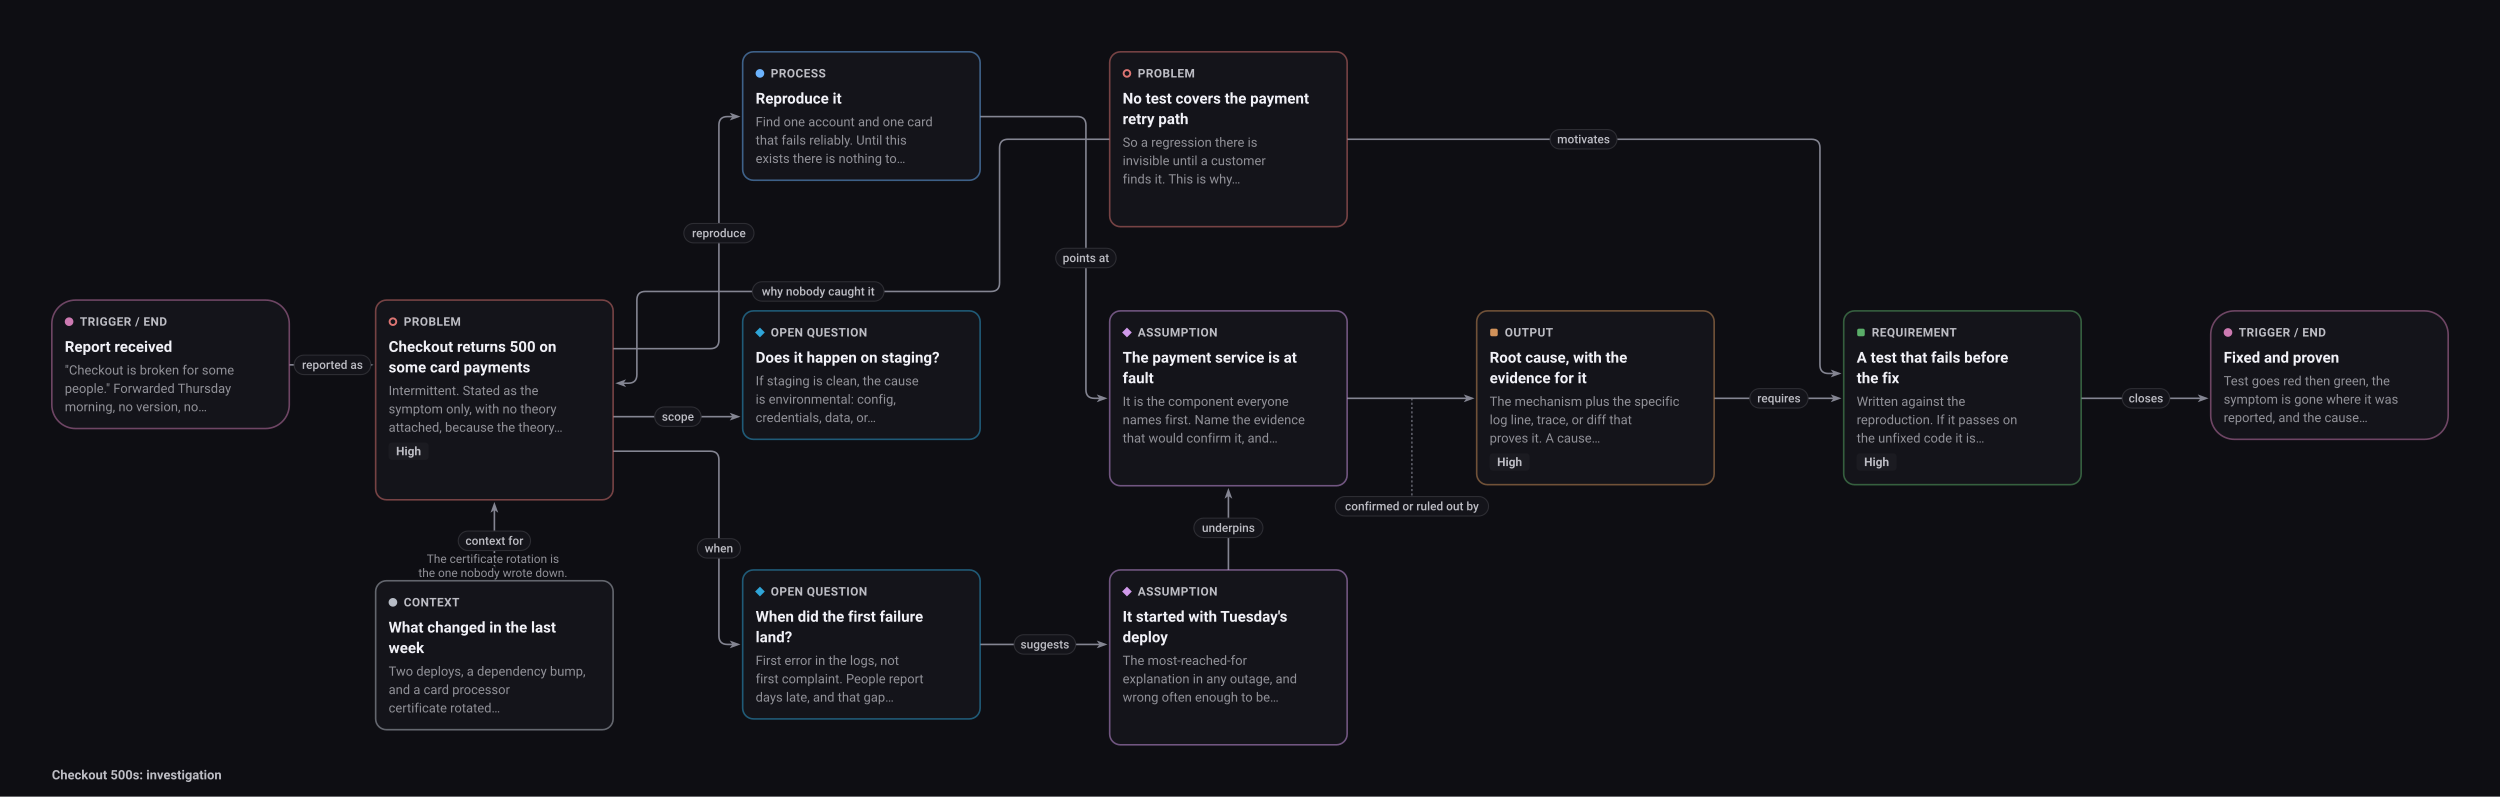
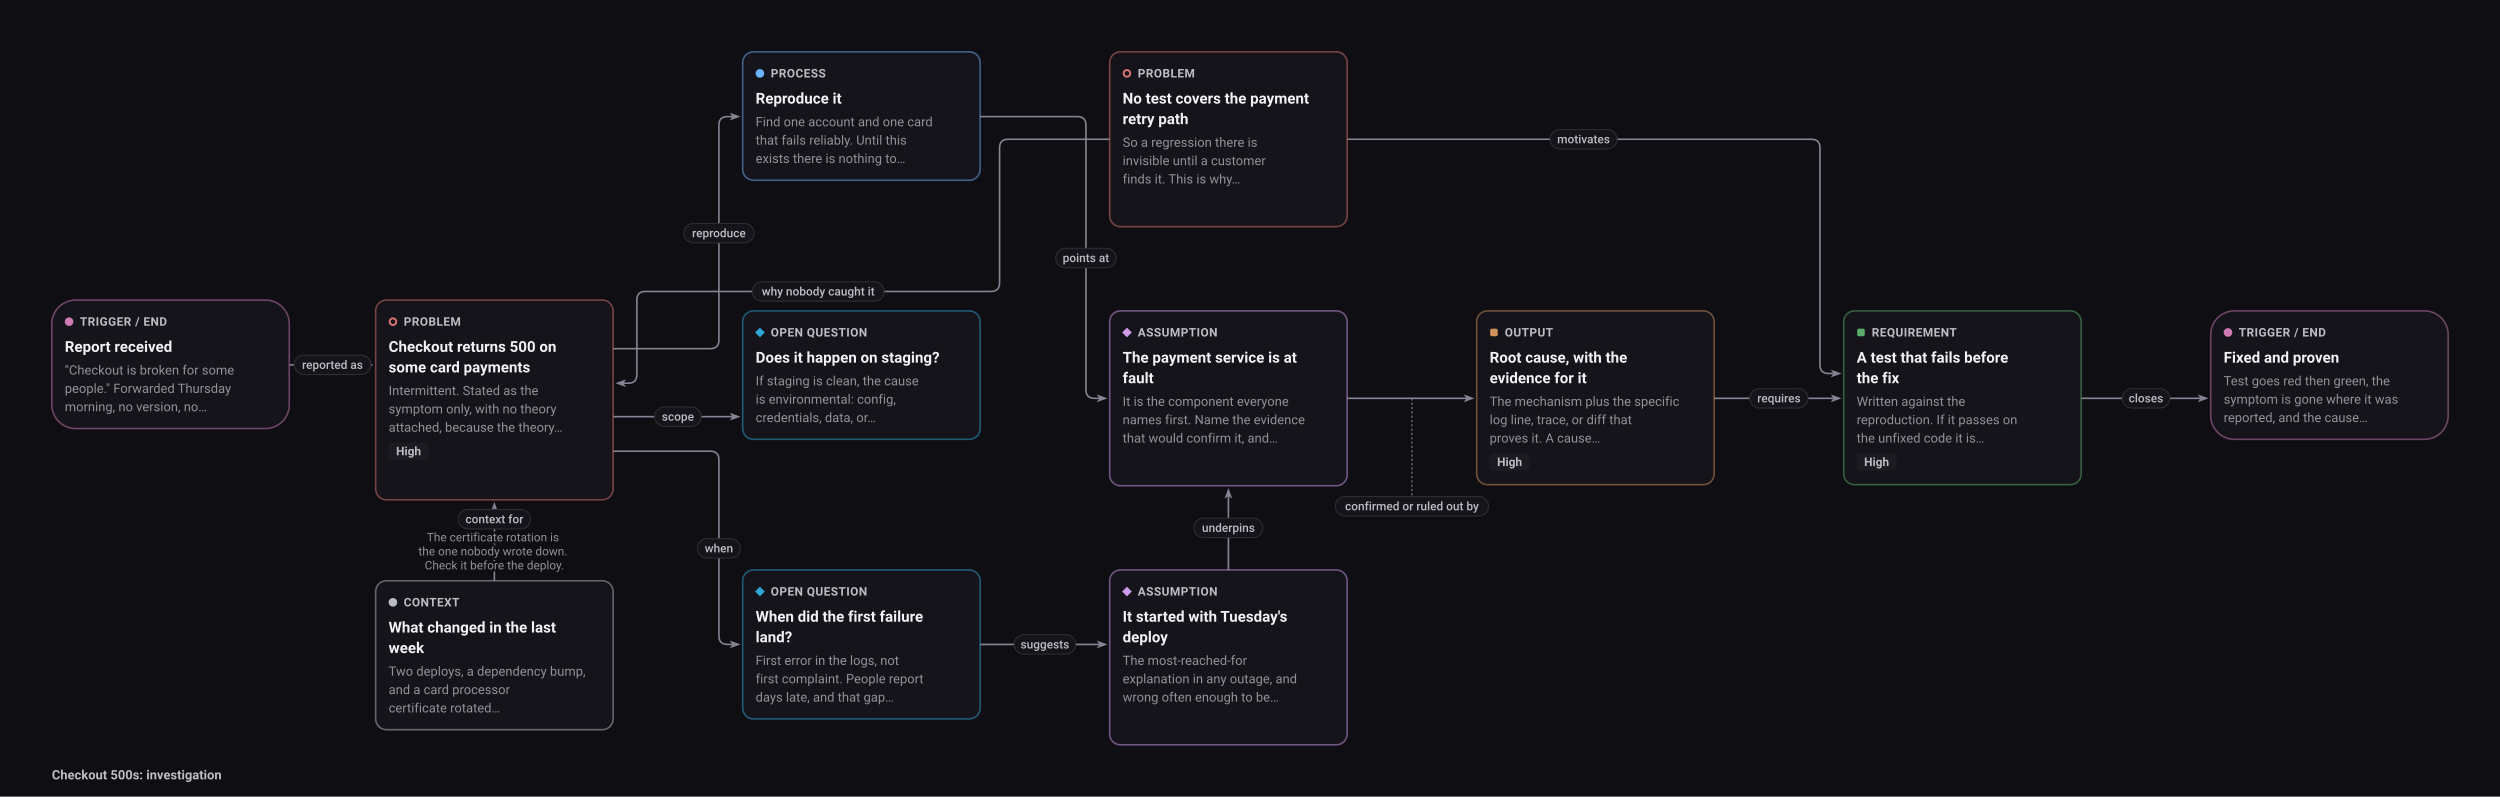
<svg xmlns="http://www.w3.org/2000/svg" width="2316" height="738" viewBox="0 0 2316 738" font-family="Avenir Next, -apple-system, BlinkMacSystemFont, Segoe UI, Roboto, sans-serif">
  <defs>
    <marker id="ah-_23848592-100" viewBox="0 0 10 10" markerUnits="userSpaceOnUse" markerWidth="10" markerHeight="7.2" preserveAspectRatio="none" refX="6" refY="5" orient="auto-start-reverse">
      <polygon points="0,0 10,5 0,10 2.5,5" fill="#848592" />
    </marker>
  </defs>
  <rect x="0" y="0" width="2316" height="738" fill="#0e0e13" />
  <g transform="translate(48.0,278.0)">
    <path d="M 220 60 L 294 60" fill="none" stroke="#848592" stroke-width="1.5" marker-end="url(#ah-_23848592-100)" />
    <path d="M 520 45 L 610 45 Q 618 45 618 37 L 618 -162 Q 618 -170 626 -170 L 634 -170" fill="none" stroke="#848592" stroke-width="1.5" marker-end="url(#ah-_23848592-100)" />
    <path d="M 520 108 L 634 108" fill="none" stroke="#848592" stroke-width="1.5" marker-end="url(#ah-_23848592-100)" />
    <path d="M 520 140 L 610 140 Q 618 140 618 148 L 618 311 Q 618 319 626 319 L 634 319" fill="none" stroke="#848592" stroke-width="1.5" marker-end="url(#ah-_23848592-100)" />
    <path d="M 860 319 L 974 319" fill="none" stroke="#848592" stroke-width="1.5" marker-end="url(#ah-_23848592-100)" />
    <path d="M 860 -170 L 950 -170 Q 958 -170 958 -162 L 958 83 Q 958 91 966 91 L 974 91" fill="none" stroke="#848592" stroke-width="1.5" marker-end="url(#ah-_23848592-100)" />
    <path d="M 410 260 L 410 191" fill="none" stroke="#848592" stroke-width="1.5" marker-end="url(#ah-_23848592-100)" />
    <path d="M 1090 250 L 1090 178" fill="none" stroke="#848592" stroke-width="1.5" marker-end="url(#ah-_23848592-100)" />
    <path d="M 1200 91 L 1314 91" fill="none" stroke="#848592" stroke-width="1.5" marker-end="url(#ah-_23848592-100)" />
    <path d="M 980 -149 L 886 -149 Q 878 -149 878 -141 L 878 -16 Q 878 -8 870 -8 L 550 -8 Q 542 -8 542 0 L 542 69 Q 542 77 534 77 L 526 77" fill="none" stroke="#848592" stroke-width="1.5" marker-end="url(#ah-_23848592-100)" />
    <path d="M 1540 91 L 1654 91" fill="none" stroke="#848592" stroke-width="1.5" marker-end="url(#ah-_23848592-100)" />
    <path d="M 1200 -149 L 1630 -149 Q 1638 -149 1638 -141 L 1638 60 Q 1638 68 1646 68 L 1654 68" fill="none" stroke="#848592" stroke-width="1.5" marker-end="url(#ah-_23848592-100)" />
    <path d="M 1880 91 L 1994 91" fill="none" stroke="#848592" stroke-width="1.5" marker-end="url(#ah-_23848592-100)" />
    <rect x="224.5" y="51" width="71" height="18" rx="9" fill="#14141a" stroke="#2d2d33" stroke-width="1" />
    <text x="260" y="60" font-size="11" font-weight="500" text-anchor="middle" dominant-baseline="central" fill="#bdbdc4">reported as</text>
    <rect x="585.5" y="-71" width="65" height="18" rx="9" fill="#14141a" stroke="#2d2d33" stroke-width="1" />
    <text x="618" y="-62" font-size="11" font-weight="500" text-anchor="middle" dominant-baseline="central" fill="#bdbdc4">reproduce</text>
    <rect x="558.5" y="99" width="43" height="18" rx="9" fill="#14141a" stroke="#2d2d33" stroke-width="1" />
    <text x="580" y="108" font-size="11" font-weight="500" text-anchor="middle" dominant-baseline="central" fill="#bdbdc4">scope</text>
    <rect x="598" y="221" width="40" height="18" rx="9" fill="#14141a" stroke="#2d2d33" stroke-width="1" />
    <text x="618" y="230" font-size="11" font-weight="500" text-anchor="middle" dominant-baseline="central" fill="#bdbdc4">when</text>
    <rect x="891.5" y="310" width="57" height="18" rx="9" fill="#14141a" stroke="#2d2d33" stroke-width="1" />
    <text x="920" y="319" font-size="11" font-weight="500" text-anchor="middle" dominant-baseline="central" fill="#bdbdc4">suggests</text>
    <rect x="930" y="-48" width="56" height="18" rx="9" fill="#14141a" stroke="#2d2d33" stroke-width="1" />
    <text x="958" y="-39" font-size="11" font-weight="500" text-anchor="middle" dominant-baseline="central" fill="#bdbdc4">points at</text>
-     <rect x="376.5" y="214" width="67" height="18" rx="9" fill="#14141a" stroke="#2d2d33" stroke-width="1" />
-     <text x="410" y="223" font-size="11" font-weight="500" text-anchor="middle" dominant-baseline="central" fill="#bdbdc4">context for</text>
-     <text x="410" y="236" font-size="11" text-anchor="middle" dominant-baseline="hanging" fill="#919198" stroke="#0e0e13" stroke-width="4" paint-order="stroke" stroke-linejoin="round">
+     <rect x="376.5" y="194" width="67" height="18" rx="9" fill="#14141a" stroke="#2d2d33" stroke-width="1" />
+     <text x="410" y="203" font-size="11" font-weight="500" text-anchor="middle" dominant-baseline="central" fill="#bdbdc4">context for</text>
+     <text x="410" y="216" font-size="11" text-anchor="middle" dominant-baseline="hanging" fill="#919198" stroke="#0e0e13" stroke-width="4" paint-order="stroke" stroke-linejoin="round">
      <tspan x="410" dy="0">The certificate rotation is</tspan>
      <tspan x="410" dy="13">the one nobody wrote down.</tspan>
      <tspan x="410" dy="13">Check it before the deploy.</tspan>
    </text>
    <rect x="1058" y="202" width="64" height="18" rx="9" fill="#14141a" stroke="#2d2d33" stroke-width="1" />
    <text x="1090" y="211" font-size="11" font-weight="500" text-anchor="middle" dominant-baseline="central" fill="#bdbdc4">underpins</text>
    <line x1="1260" y1="91" x2="1260" y2="182" stroke="#848592" stroke-width="1" stroke-dasharray="2 2" />
    <rect x="1189" y="182" width="142" height="18" rx="9" fill="#14141a" stroke="#2d2d33" stroke-width="1" />
    <text x="1260" y="191" font-size="11" font-weight="500" text-anchor="middle" dominant-baseline="central" fill="#bdbdc4">confirmed or ruled out by</text>
    <rect x="649" y="-17" width="122" height="18" rx="9" fill="#14141a" stroke="#2d2d33" stroke-width="1" />
    <text x="710" y="-8" font-size="11" font-weight="500" text-anchor="middle" dominant-baseline="central" fill="#bdbdc4">why nobody caught it</text>
    <rect x="1573" y="82" width="54" height="18" rx="9" fill="#14141a" stroke="#2d2d33" stroke-width="1" />
    <text x="1600" y="91" font-size="11" font-weight="500" text-anchor="middle" dominant-baseline="central" fill="#bdbdc4">requires</text>
    <rect x="1388" y="-158" width="62" height="18" rx="9" fill="#14141a" stroke="#2d2d33" stroke-width="1" />
    <text x="1419" y="-149" font-size="11" font-weight="500" text-anchor="middle" dominant-baseline="central" fill="#bdbdc4">motivates</text>
    <rect x="1918" y="82" width="44" height="18" rx="9" fill="#14141a" stroke="#2d2d33" stroke-width="1" />
    <text x="1940" y="91" font-size="11" font-weight="500" text-anchor="middle" dominant-baseline="central" fill="#bdbdc4">closes</text>
    <g>
      <rect x="0.0" y="0.0" width="220" height="119" rx="22" fill="#14141a" stroke="#cd7ab2" stroke-opacity="0.5" stroke-width="1.5" />
      <circle class="type-dot" data-shape="dot" cx="16.0" cy="20.0" r="4" fill="#cd7ab2" />
      <text x="26.0" y="20.0" font-size="11" font-weight="600" letter-spacing="0.4" dominant-baseline="central" fill="#bdbdc4">TRIGGER / END</text>
      <text x="12.0" y="48.0" font-size="14" font-weight="600" fill="#f1f1f7">Report received</text>
      <text x="12.0" y="69.0" font-size="12" fill="#919198">"Checkout is broken for some</text>
      <text x="12.0" y="86.0" font-size="12" fill="#919198">people." Forwarded Thursday</text>
      <text x="12.0" y="103.0" font-size="12" fill="#919198">morning, no version, no…</text>
    </g>
    <g>
      <rect x="300.0" y="0.0" width="220" height="185" rx="10" fill="#14141a" stroke="#dd7573" stroke-opacity="0.5" stroke-width="1.5" />
      <circle class="type-dot" data-shape="ring" cx="316.0" cy="20.0" r="3.1" fill="none" stroke="#dd7573" stroke-width="1.8" />
      <text x="326.0" y="20.0" font-size="11" font-weight="600" letter-spacing="0.4" dominant-baseline="central" fill="#bdbdc4">PROBLEM</text>
      <text x="312.0" y="48.0" font-size="14" font-weight="600" fill="#f1f1f7">Checkout returns 500 on</text>
      <text x="312.0" y="67.0" font-size="14" font-weight="600" fill="#f1f1f7">some card payments</text>
      <text x="312.0" y="88.0" font-size="12" fill="#919198">Intermittent. Stated as the</text>
      <text x="312.0" y="105.0" font-size="12" fill="#919198">symptom only, with no theory</text>
      <text x="312.0" y="122.0" font-size="12" fill="#919198">attached, because the theory…</text>
      <rect x="312.0" y="132.0" width="37" height="16" rx="3" fill="#1b1b21" />
      <text x="330.5" y="140.0" font-size="11" font-weight="600" text-anchor="middle" dominant-baseline="central" fill="#bdbdc4">High</text>
    </g>
    <g>
      <rect x="640.0" y="-230.0" width="220" height="119" rx="10" fill="#14141a" stroke="#6cb3fd" stroke-opacity="0.5" stroke-width="1.5" />
      <circle class="type-dot" data-shape="dot" cx="656.0" cy="-210.0" r="4" fill="#6cb3fd" />
      <text x="666.0" y="-210.0" font-size="11" font-weight="600" letter-spacing="0.4" dominant-baseline="central" fill="#bdbdc4">PROCESS</text>
      <text x="652.0" y="-182.0" font-size="14" font-weight="600" fill="#f1f1f7">Reproduce it</text>
      <text x="652.0" y="-161.0" font-size="12" fill="#919198">Find one account and one card</text>
      <text x="652.0" y="-144.0" font-size="12" fill="#919198">that fails reliably. Until this</text>
      <text x="652.0" y="-127.0" font-size="12" fill="#919198">exists there is nothing to…</text>
    </g>
    <g>
      <rect x="640.0" y="10.0" width="220" height="119" rx="10" fill="#14141a" stroke="#2fa5d8" stroke-opacity="0.5" stroke-width="1.5" />
      <path class="type-dot" data-shape="diamond" d="M 656.0 25.5 L 660.5 30.0 L 656.0 34.5 L 651.5 30.0 Z" fill="#2fa5d8" />
      <text x="666.0" y="30.0" font-size="11" font-weight="600" letter-spacing="0.4" dominant-baseline="central" fill="#bdbdc4">OPEN QUESTION</text>
      <text x="652.0" y="58.0" font-size="14" font-weight="600" fill="#f1f1f7">Does it happen on staging?</text>
      <text x="652.0" y="79.0" font-size="12" fill="#919198">If staging is clean, the cause</text>
      <text x="652.0" y="96.0" font-size="12" fill="#919198">is environmental: config,</text>
      <text x="652.0" y="113.0" font-size="12" fill="#919198">credentials, data, or…</text>
    </g>
    <g>
      <rect x="640.0" y="250.0" width="220" height="138" rx="10" fill="#14141a" stroke="#2fa5d8" stroke-opacity="0.5" stroke-width="1.5" />
      <path class="type-dot" data-shape="diamond" d="M 656.0 265.5 L 660.5 270.0 L 656.0 274.5 L 651.5 270.0 Z" fill="#2fa5d8" />
      <text x="666.0" y="270.0" font-size="11" font-weight="600" letter-spacing="0.4" dominant-baseline="central" fill="#bdbdc4">OPEN QUESTION</text>
      <text x="652.0" y="298.0" font-size="14" font-weight="600" fill="#f1f1f7">When did the first failure</text>
      <text x="652.0" y="317.0" font-size="14" font-weight="600" fill="#f1f1f7">land?</text>
      <text x="652.0" y="338.0" font-size="12" fill="#919198">First error in the logs, not</text>
      <text x="652.0" y="355.0" font-size="12" fill="#919198">first complaint. People report</text>
      <text x="652.0" y="372.0" font-size="12" fill="#919198">days late, and that gap…</text>
    </g>
    <g>
      <rect x="980.0" y="250.0" width="220" height="162" rx="10" fill="#14141a" stroke="#d09aea" stroke-opacity="0.5" stroke-width="1.5" />
      <path class="type-dot" data-shape="diamond" d="M 996.0 265.5 L 1000.5 270.0 L 996.0 274.5 L 991.5 270.0 Z" fill="#d09aea" />
      <text x="1006.0" y="270.0" font-size="11" font-weight="600" letter-spacing="0.4" dominant-baseline="central" fill="#bdbdc4">ASSUMPTION</text>
      <text x="992.0" y="298.0" font-size="14" font-weight="600" fill="#f1f1f7">It started with Tuesday's</text>
      <text x="992.0" y="317.0" font-size="14" font-weight="600" fill="#f1f1f7">deploy</text>
      <text x="992.0" y="338.0" font-size="12" fill="#919198">The most-reached-for</text>
      <text x="992.0" y="355.0" font-size="12" fill="#919198">explanation in any outage, and</text>
      <text x="992.0" y="372.0" font-size="12" fill="#919198">wrong often enough to be…</text>
    </g>
    <g>
      <rect x="980.0" y="10.0" width="220" height="162" rx="10" fill="#14141a" stroke="#d09aea" stroke-opacity="0.5" stroke-width="1.5" />
      <path class="type-dot" data-shape="diamond" d="M 996.0 25.5 L 1000.5 30.0 L 996.0 34.5 L 991.5 30.0 Z" fill="#d09aea" />
      <text x="1006.0" y="30.0" font-size="11" font-weight="600" letter-spacing="0.4" dominant-baseline="central" fill="#bdbdc4">ASSUMPTION</text>
      <text x="992.0" y="58.0" font-size="14" font-weight="600" fill="#f1f1f7">The payment service is at</text>
      <text x="992.0" y="77.0" font-size="14" font-weight="600" fill="#f1f1f7">fault</text>
      <text x="992.0" y="98.0" font-size="12" fill="#919198">It is the component everyone</text>
      <text x="992.0" y="115.0" font-size="12" fill="#919198">names first. Name the evidence</text>
      <text x="992.0" y="132.0" font-size="12" fill="#919198">that would confirm it, and…</text>
    </g>
    <g>
      <rect x="300.0" y="260.0" width="220" height="138" rx="10" fill="#14141a" stroke="#b7bcc6" stroke-opacity="0.5" stroke-width="1.5" />
      <circle class="type-dot" data-shape="dot" cx="316.0" cy="280.0" r="4" fill="#b7bcc6" />
      <text x="326.0" y="280.0" font-size="11" font-weight="600" letter-spacing="0.4" dominant-baseline="central" fill="#bdbdc4">CONTEXT</text>
      <text x="312.0" y="308.0" font-size="14" font-weight="600" fill="#f1f1f7">What changed in the last</text>
      <text x="312.0" y="327.0" font-size="14" font-weight="600" fill="#f1f1f7">week</text>
      <text x="312.0" y="348.0" font-size="12" fill="#919198">Two deploys, a dependency bump,</text>
      <text x="312.0" y="365.0" font-size="12" fill="#919198">and a card processor</text>
      <text x="312.0" y="382.0" font-size="12" fill="#919198">certificate rotated…</text>
    </g>
    <g>
      <rect x="980.0" y="-230.0" width="220" height="162" rx="10" fill="#14141a" stroke="#dd7573" stroke-opacity="0.5" stroke-width="1.5" />
      <circle class="type-dot" data-shape="ring" cx="996.0" cy="-210.0" r="3.1" fill="none" stroke="#dd7573" stroke-width="1.8" />
      <text x="1006.0" y="-210.0" font-size="11" font-weight="600" letter-spacing="0.4" dominant-baseline="central" fill="#bdbdc4">PROBLEM</text>
      <text x="992.0" y="-182.0" font-size="14" font-weight="600" fill="#f1f1f7">No test covers the payment</text>
      <text x="992.0" y="-163.0" font-size="14" font-weight="600" fill="#f1f1f7">retry path</text>
      <text x="992.0" y="-142.0" font-size="12" fill="#919198">So a regression there is</text>
      <text x="992.0" y="-125.0" font-size="12" fill="#919198">invisible until a customer</text>
      <text x="992.0" y="-108.0" font-size="12" fill="#919198">finds it. This is why…</text>
    </g>
    <g>
      <rect x="1320.0" y="10.0" width="220" height="161" rx="10" fill="#14141a" stroke="#d1925a" stroke-opacity="0.5" stroke-width="1.5" />
      <rect class="type-dot" data-shape="square" x="1332.5" y="26.5" width="7" height="7" rx="1.5" fill="#d1925a" />
      <text x="1346.0" y="30.0" font-size="11" font-weight="600" letter-spacing="0.4" dominant-baseline="central" fill="#bdbdc4">OUTPUT</text>
      <text x="1332.0" y="58.0" font-size="14" font-weight="600" fill="#f1f1f7">Root cause, with the</text>
      <text x="1332.0" y="77.0" font-size="14" font-weight="600" fill="#f1f1f7">evidence for it</text>
      <text x="1332.0" y="98.0" font-size="12" fill="#919198">The mechanism plus the specific</text>
      <text x="1332.0" y="115.0" font-size="12" fill="#919198">log line, trace, or diff that</text>
      <text x="1332.0" y="132.0" font-size="12" fill="#919198">proves it. A cause…</text>
      <rect x="1332.0" y="142.0" width="37" height="16" rx="3" fill="#1b1b21" />
      <text x="1350.5" y="150.0" font-size="11" font-weight="600" text-anchor="middle" dominant-baseline="central" fill="#bdbdc4">High</text>
    </g>
    <g>
      <rect x="1660.0" y="10.0" width="220" height="161" rx="10" fill="#14141a" stroke="#5aae69" stroke-opacity="0.5" stroke-width="1.5" />
      <rect class="type-dot" data-shape="square" x="1672.5" y="26.5" width="7" height="7" rx="1.5" fill="#5aae69" />
      <text x="1686.0" y="30.0" font-size="11" font-weight="600" letter-spacing="0.4" dominant-baseline="central" fill="#bdbdc4">REQUIREMENT</text>
      <text x="1672.0" y="58.0" font-size="14" font-weight="600" fill="#f1f1f7">A test that fails before</text>
      <text x="1672.0" y="77.0" font-size="14" font-weight="600" fill="#f1f1f7">the fix</text>
      <text x="1672.0" y="98.0" font-size="12" fill="#919198">Written against the</text>
      <text x="1672.0" y="115.0" font-size="12" fill="#919198">reproduction. If it passes on</text>
      <text x="1672.0" y="132.0" font-size="12" fill="#919198">the unfixed code it is…</text>
      <rect x="1672.0" y="142.0" width="37" height="16" rx="3" fill="#1b1b21" />
      <text x="1690.5" y="150.0" font-size="11" font-weight="600" text-anchor="middle" dominant-baseline="central" fill="#bdbdc4">High</text>
    </g>
    <g>
      <rect x="2000.0" y="10.0" width="220" height="119" rx="22" fill="#14141a" stroke="#cd7ab2" stroke-opacity="0.5" stroke-width="1.5" />
      <circle class="type-dot" data-shape="dot" cx="2016.0" cy="30.0" r="4" fill="#cd7ab2" />
      <text x="2026.0" y="30.0" font-size="11" font-weight="600" letter-spacing="0.4" dominant-baseline="central" fill="#bdbdc4">TRIGGER / END</text>
      <text x="2012.0" y="58.0" font-size="14" font-weight="600" fill="#f1f1f7">Fixed and proven</text>
      <text x="2012.0" y="79.0" font-size="12" fill="#919198">Test goes red then green, the</text>
      <text x="2012.0" y="96.0" font-size="12" fill="#919198">symptom is gone where it was</text>
      <text x="2012.0" y="113.0" font-size="12" fill="#919198">reported, and the cause…</text>
    </g>
  </g>
  <text x="48" y="722" font-size="12" font-weight="600" fill="#bdbdc4">Checkout 500s: investigation</text>
</svg>
